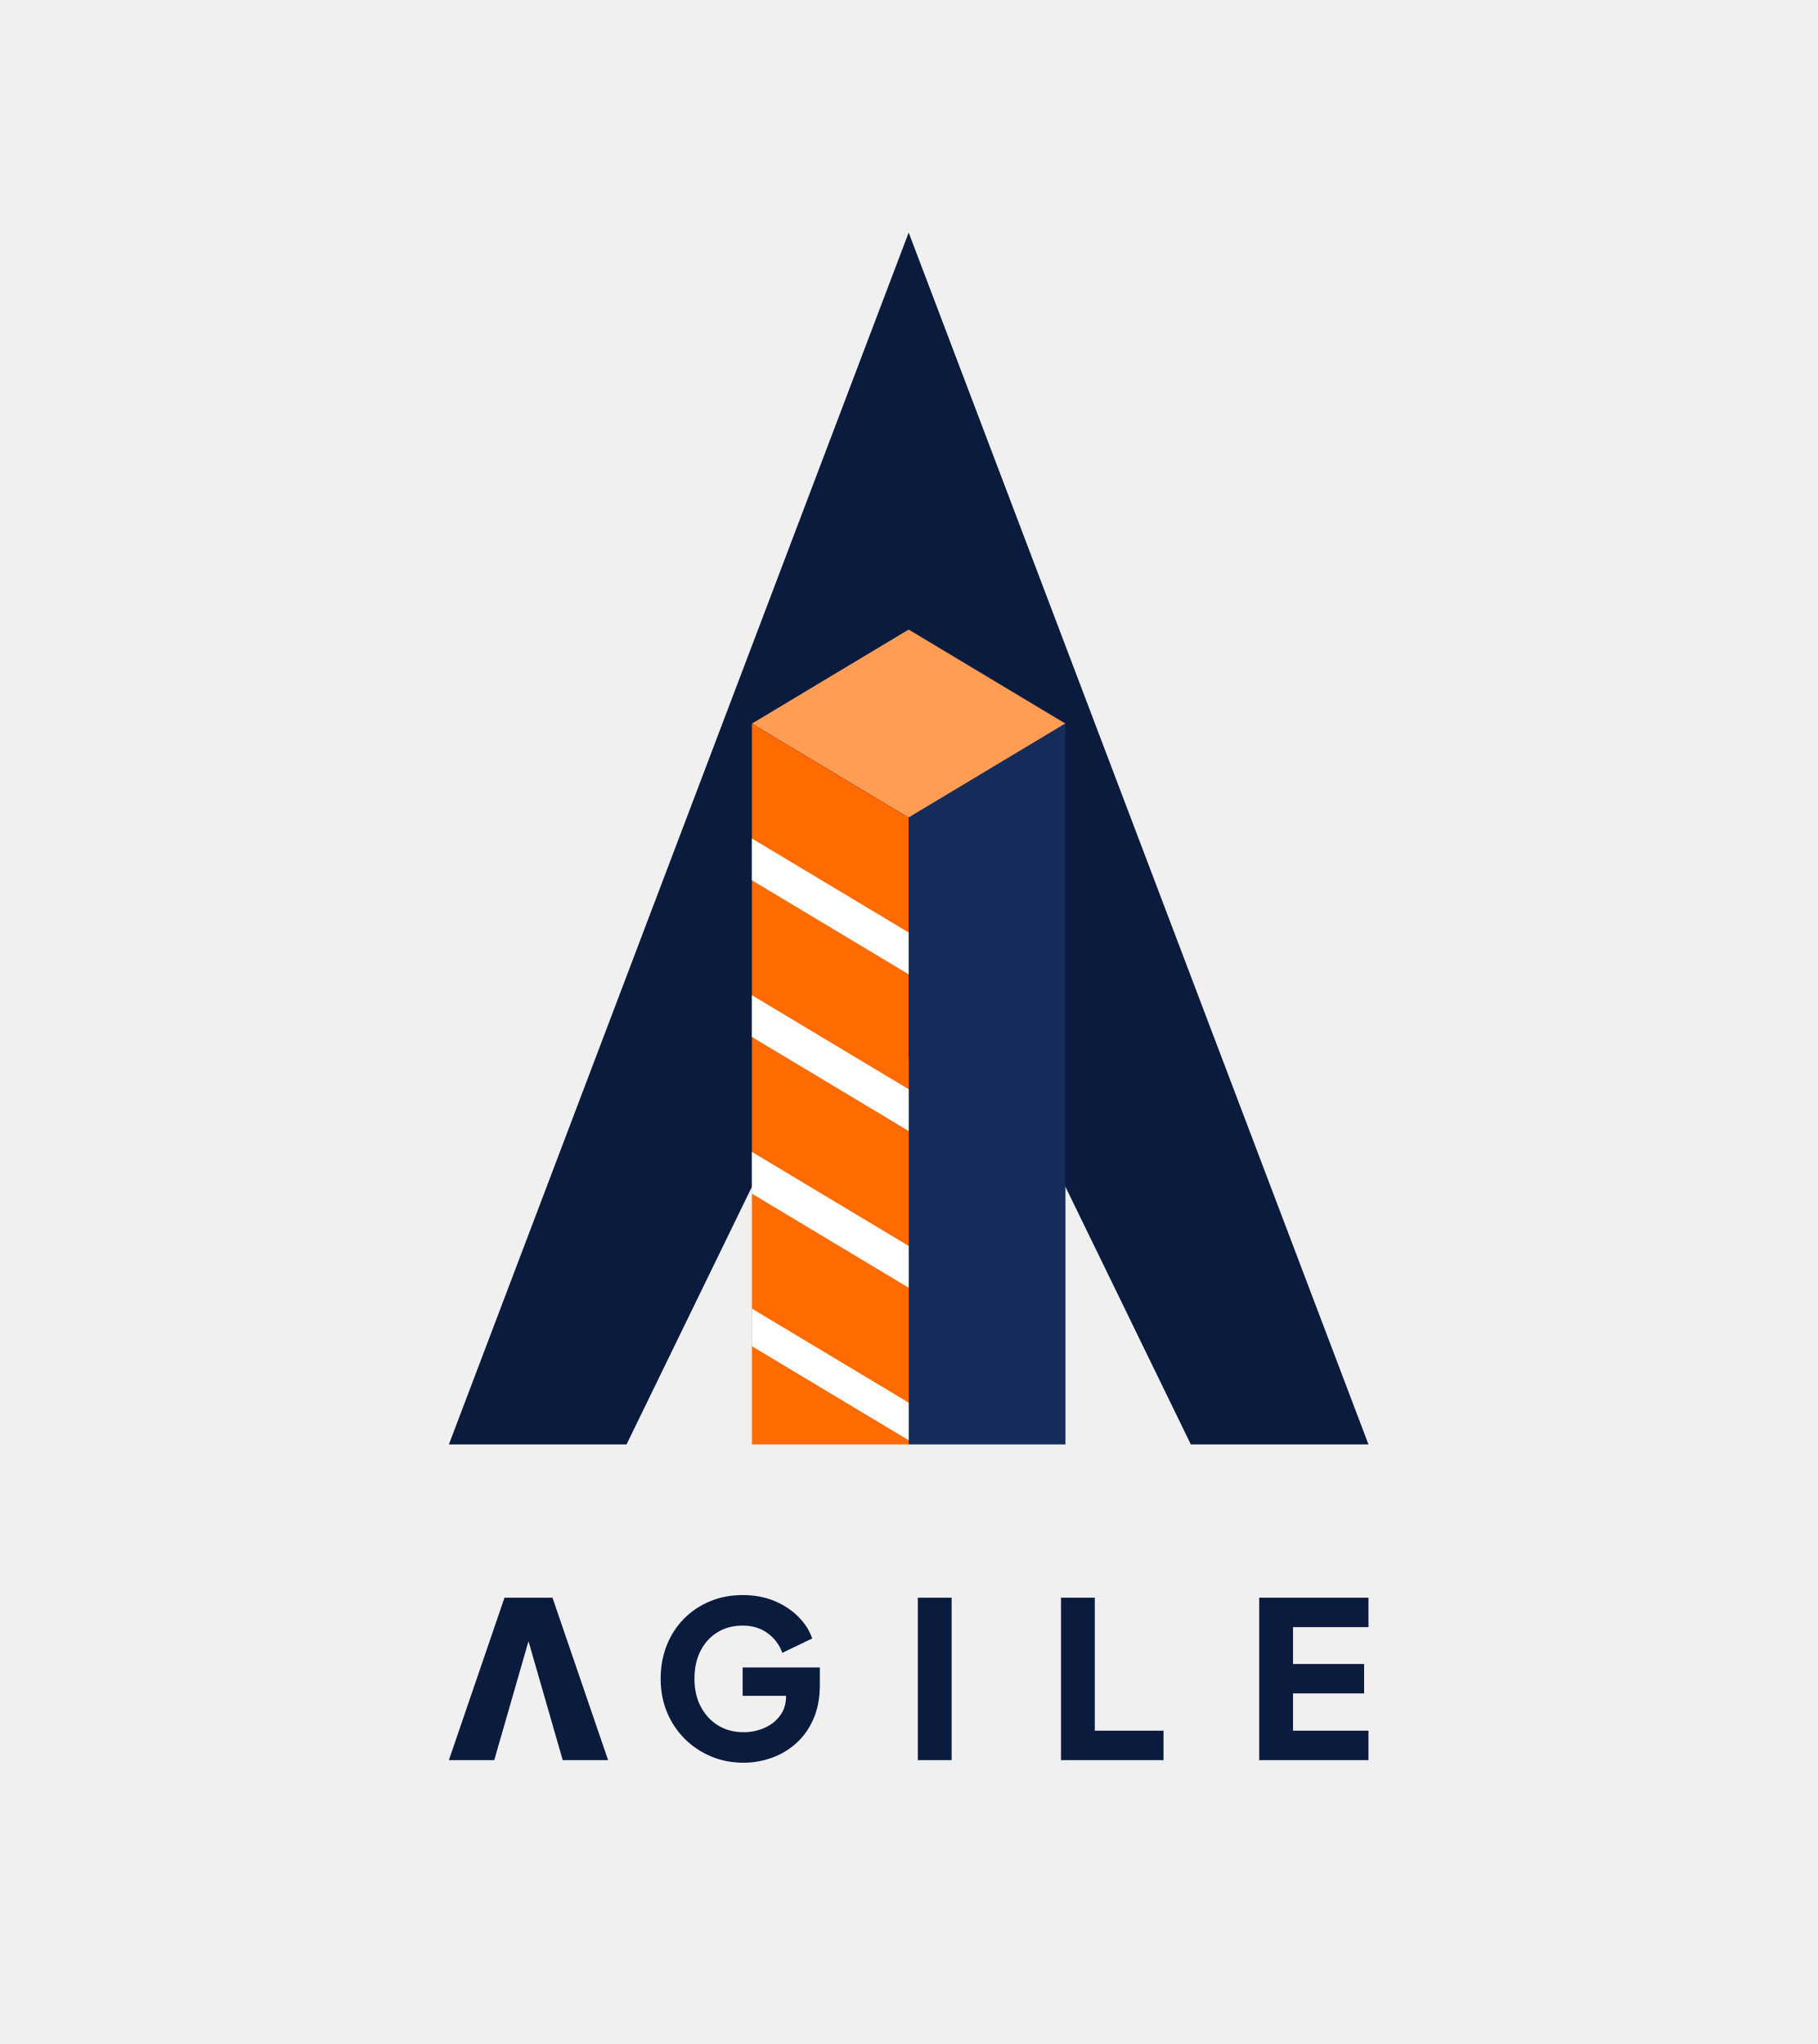
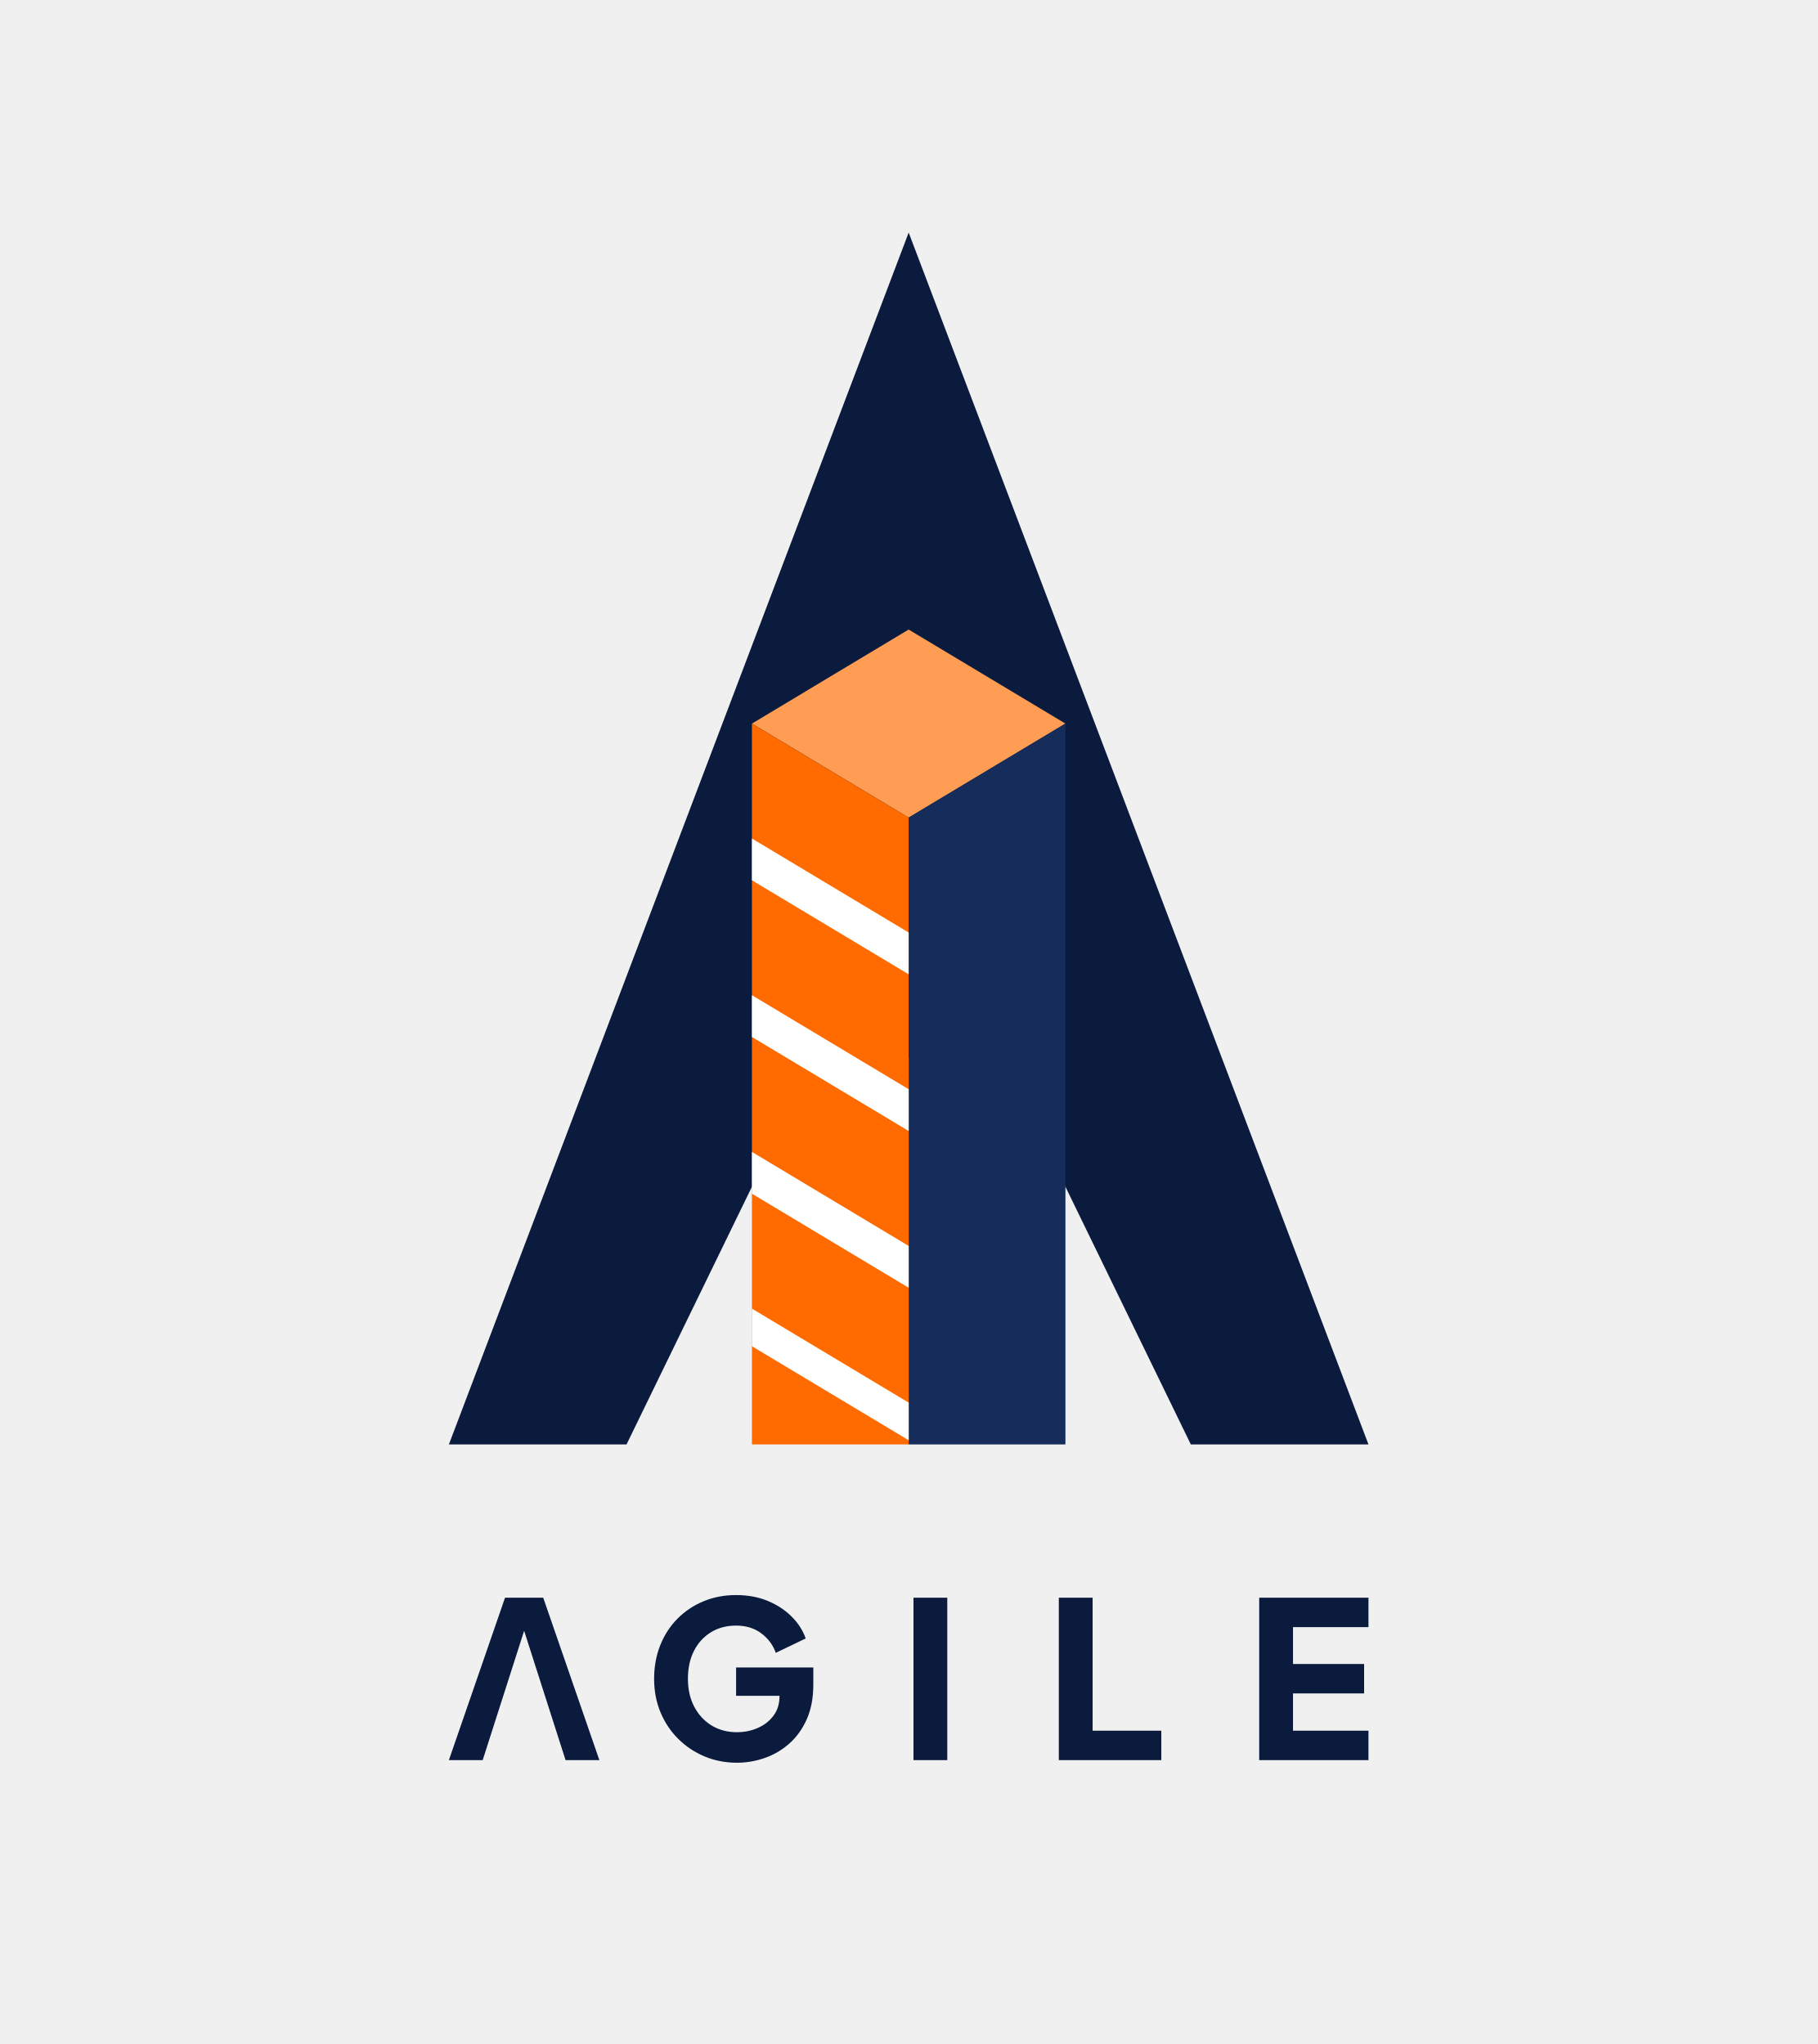
<svg xmlns="http://www.w3.org/2000/svg" viewBox="0 0 800 900" width="800" height="900">
  <g id="agile-symbol" transform="translate(400, 360) scale(0.92) translate(-400, -380)">
    <polygon points="400,100 620,680 535,680 445,495 355,495 265,680 180,680" fill="#0B1B3D" />
    <polygon points="400,290 475,335 400,380 325,335" fill="#FF9D54" />
    <polygon points="325,335 400,380 400,680 325,680" fill="#FF6B00" />
    <polygon points="400,380 475,335 475,680 400,680" fill="#162C5B" />
    <polygon points="325,390 400,435 400,455 325,410" fill="#FFFFFF" />
    <polygon points="325,465 400,510 400,530 325,485" fill="#FFFFFF" />
    <polygon points="325,540 400,585 400,605 325,560" fill="#FFFFFF" />
    <polygon points="325,615 400,660 400,678 325,633" fill="#FFFFFF" />
  </g>
-   <path id="agile-wordmark" d="M 197.60 775.00 L 222.08 703.48 L 243.20 703.48 L 267.68 775.00 L 247.71 775.00 L 232.64 722.65 L 217.57 775.00 Z M 327.30 776.15 L 327.30 776.15 Q 319.62 776.15 312.99 773.37 Q 306.37 770.58 301.38 765.59 Q 296.38 760.60 293.60 753.88 Q 290.82 747.16 290.82 739.19 L 290.82 739.19 Q 290.82 731.22 293.50 724.46 Q 296.19 717.69 301.09 712.74 Q 305.98 707.80 312.56 705.06 Q 319.14 702.33 326.91 702.33 L 326.91 702.33 Q 334.69 702.33 340.88 704.92 Q 347.07 707.51 351.39 711.83 Q 355.71 716.15 357.54 721.43 L 357.54 721.43 L 344.38 727.77 Q 342.56 722.58 338.00 719.18 Q 333.44 715.77 326.91 715.77 L 326.91 715.77 Q 320.58 715.77 315.78 718.74 Q 310.98 721.72 308.34 726.95 Q 305.70 732.18 305.70 739.19 L 305.70 739.19 Q 305.70 746.20 308.48 751.48 Q 311.26 756.76 316.11 759.74 Q 320.96 762.71 327.30 762.71 L 327.30 762.71 Q 332.19 762.71 336.46 760.84 Q 340.74 758.97 343.38 755.42 Q 346.02 751.86 346.02 746.87 L 346.02 746.87 L 346.02 746.68 L 326.91 746.68 L 326.91 734.20 L 360.90 734.20 L 360.90 741.78 Q 360.90 750.52 358.02 757.00 Q 355.14 763.48 350.29 767.75 Q 345.44 772.02 339.44 774.09 Q 333.44 776.15 327.30 776.15 M 418.91 775.00 L 404.03 775.00 L 404.03 703.48 L 418.91 703.48 L 418.91 775.00 M 512.17 775.00 L 467.05 775.00 L 467.05 703.48 L 481.93 703.48 L 481.93 762.04 L 512.17 762.04 L 512.17 775.00 M 602.40 775.00 L 554.30 775.00 L 554.30 703.48 L 602.40 703.48 L 602.40 716.44 L 569.18 716.44 L 569.18 732.66 L 600.48 732.66 L 600.48 745.62 L 569.18 745.62 L 569.18 762.04 L 602.40 762.04 L 602.40 775.00" fill="#0B1B3D" />
+   <path id="agile-wordmark" d="M 197.60 775.00 L 222.32 703.48 L 239.12 703.48 L 263.84 775.00 L 248.96 775.00 L 230.72 718.06 L 212.48 775.00 Z M 324.42 776.15 L 324.42 776.15 Q 316.74 776.15 310.11 773.37 Q 303.49 770.58 298.50 765.59 Q 293.50 760.60 290.72 753.88 Q 287.94 747.16 287.94 739.19 L 287.94 739.19 Q 287.94 731.22 290.62 724.46 Q 293.31 717.69 298.21 712.74 Q 303.10 707.80 309.68 705.06 Q 316.26 702.33 324.03 702.33 L 324.03 702.33 Q 331.81 702.33 338.00 704.92 Q 344.19 707.51 348.51 711.83 Q 352.83 716.15 354.66 721.43 L 354.66 721.43 L 341.50 727.77 Q 339.68 722.58 335.12 719.18 Q 330.56 715.77 324.03 715.77 L 324.03 715.77 Q 317.70 715.77 312.90 718.74 Q 308.10 721.72 305.46 726.95 Q 302.82 732.18 302.82 739.19 L 302.82 739.19 Q 302.82 746.20 305.60 751.48 Q 308.38 756.76 313.23 759.74 Q 318.08 762.71 324.42 762.71 L 324.42 762.71 Q 329.31 762.71 333.58 760.84 Q 337.86 758.97 340.50 755.42 Q 343.14 751.86 343.14 746.87 L 343.14 746.87 L 343.14 746.68 L 324.03 746.68 L 324.03 734.20 L 358.02 734.20 L 358.02 741.78 Q 358.02 750.52 355.14 757.00 Q 352.26 763.48 347.41 767.75 Q 342.56 772.02 336.56 774.09 Q 330.56 776.15 324.42 776.15 M 416.99 775.00 L 402.11 775.00 L 402.11 703.48 L 416.99 703.48 L 416.99 775.00 M 511.21 775.00 L 466.09 775.00 L 466.09 703.48 L 480.97 703.48 L 480.97 762.04 L 511.21 762.04 L 511.21 775.00 M 602.40 775.00 L 554.30 775.00 L 554.30 703.48 L 602.40 703.48 L 602.40 716.44 L 569.18 716.44 L 569.18 732.66 L 600.48 732.66 L 600.48 745.62 L 569.18 745.62 L 569.18 762.04 L 602.40 762.04 L 602.40 775.00" fill="#0B1B3D" />
</svg>
